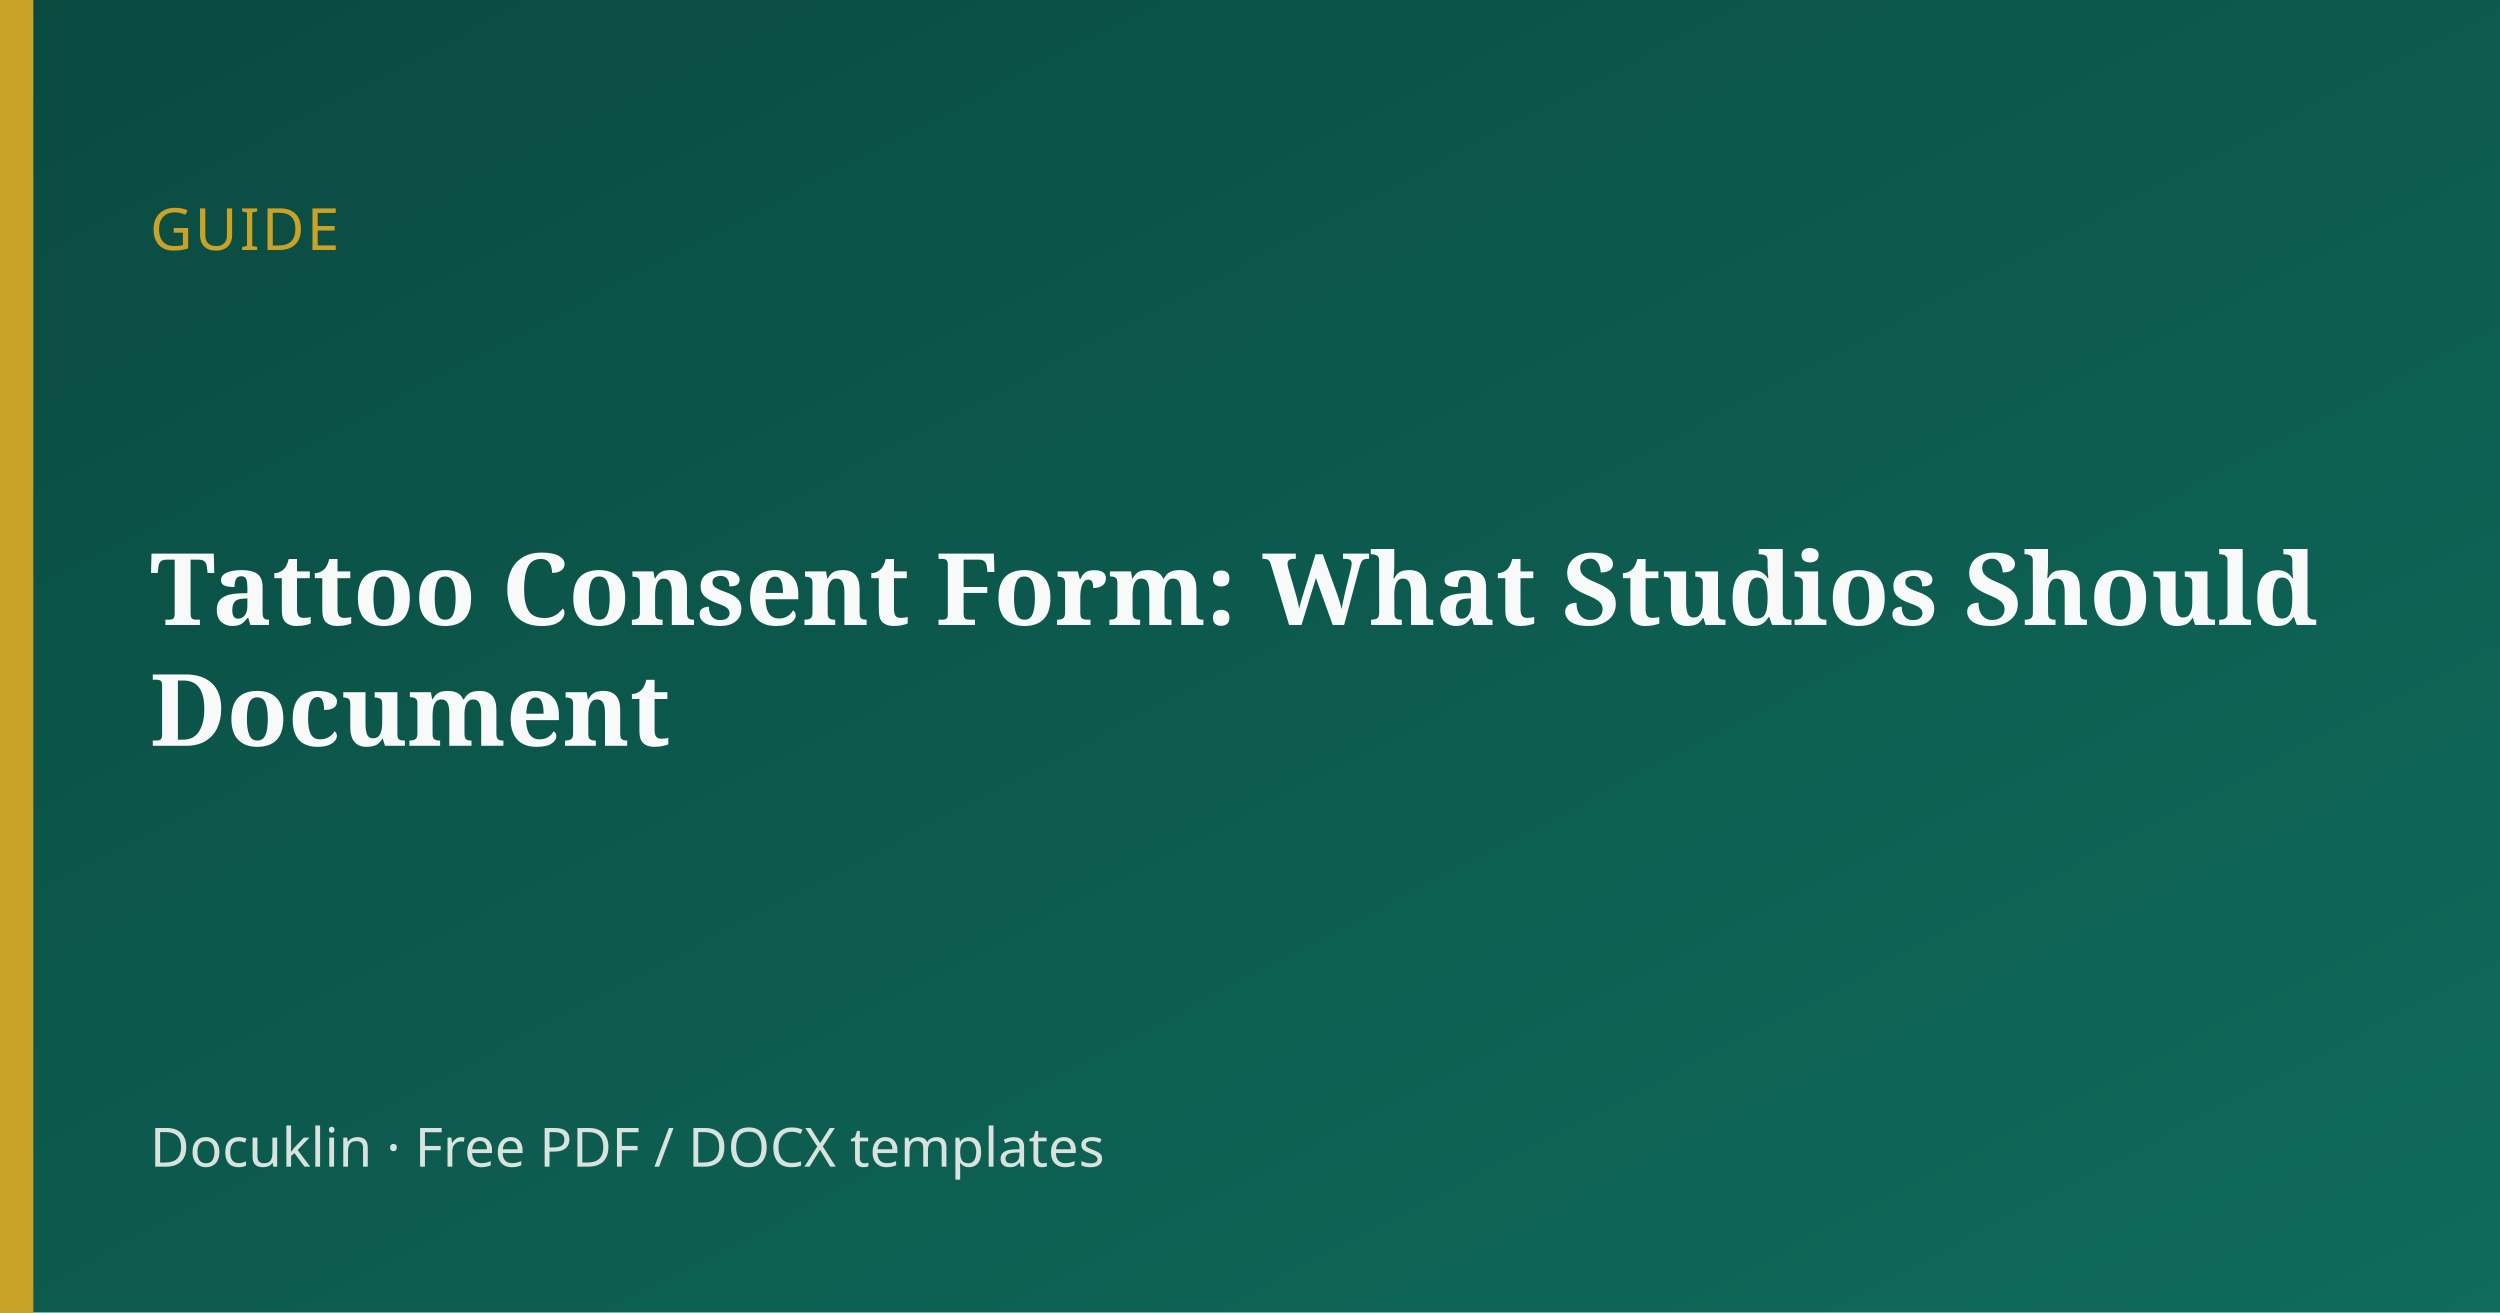
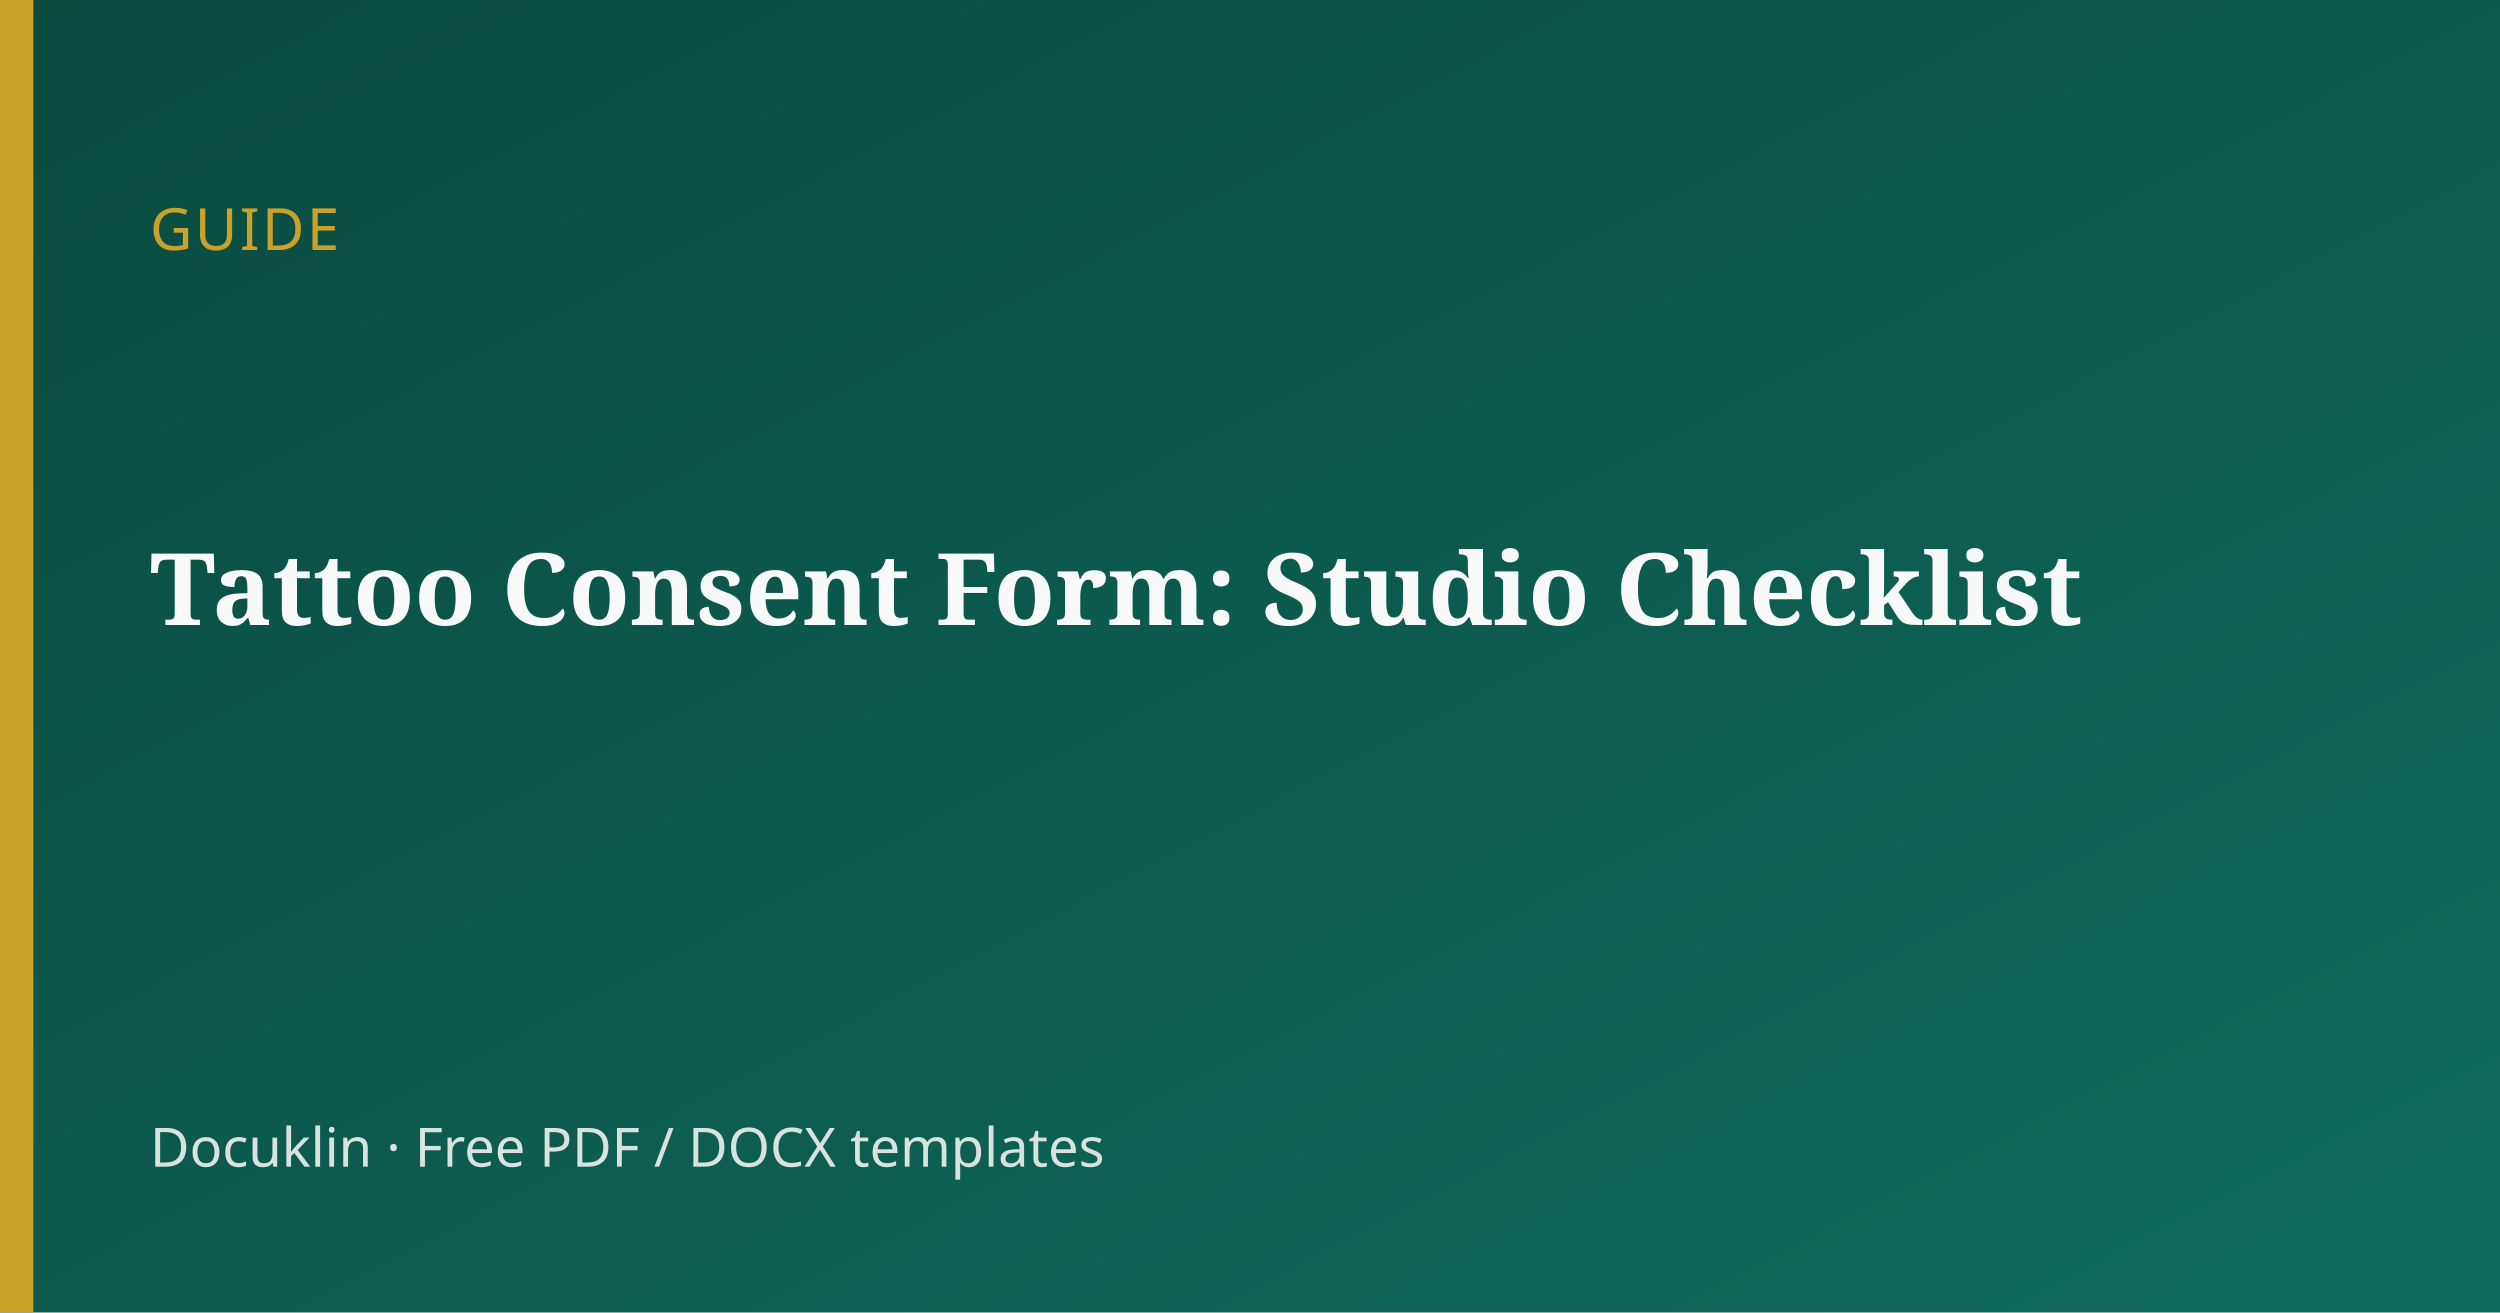
<svg xmlns="http://www.w3.org/2000/svg" width="1200" height="630" viewBox="0 0 1200 630" role="img">
  <defs>
    <linearGradient id="bg" x1="0" y1="0" x2="1" y2="1">
      <stop offset="0%" stop-color="#0a4a40" />
      <stop offset="100%" stop-color="#0f6b5c" />
    </linearGradient>
  </defs>
  <rect width="1200" height="630" fill="url(#bg)" />
  <rect x="0" y="0" width="16" height="630" fill="#c9a227" />
  <text x="72" y="120" fill="#c9a227" font-family="system-ui,sans-serif" font-size="28" letter-spacing="0.04em">GUIDE</text>
-   <text x="72" y="300" fill="#f8faf9" font-family="Georgia, serif" font-size="48" font-weight="700">Tattoo Consent Form: What Studios Should</text>
-   <text x="72" y="358" fill="#f8faf9" font-family="Georgia, serif" font-size="48" font-weight="700">Document</text>
+   <text x="72" y="300" fill="#f8faf9" font-family="Georgia, serif" font-size="48" font-weight="700">Tattoo Consent Form: Studio Checklist</text>
  <text x="72" y="560" fill="#d8e3de" font-family="system-ui,sans-serif" font-size="26">Docuklin · Free PDF / DOCX templates</text>
</svg>
